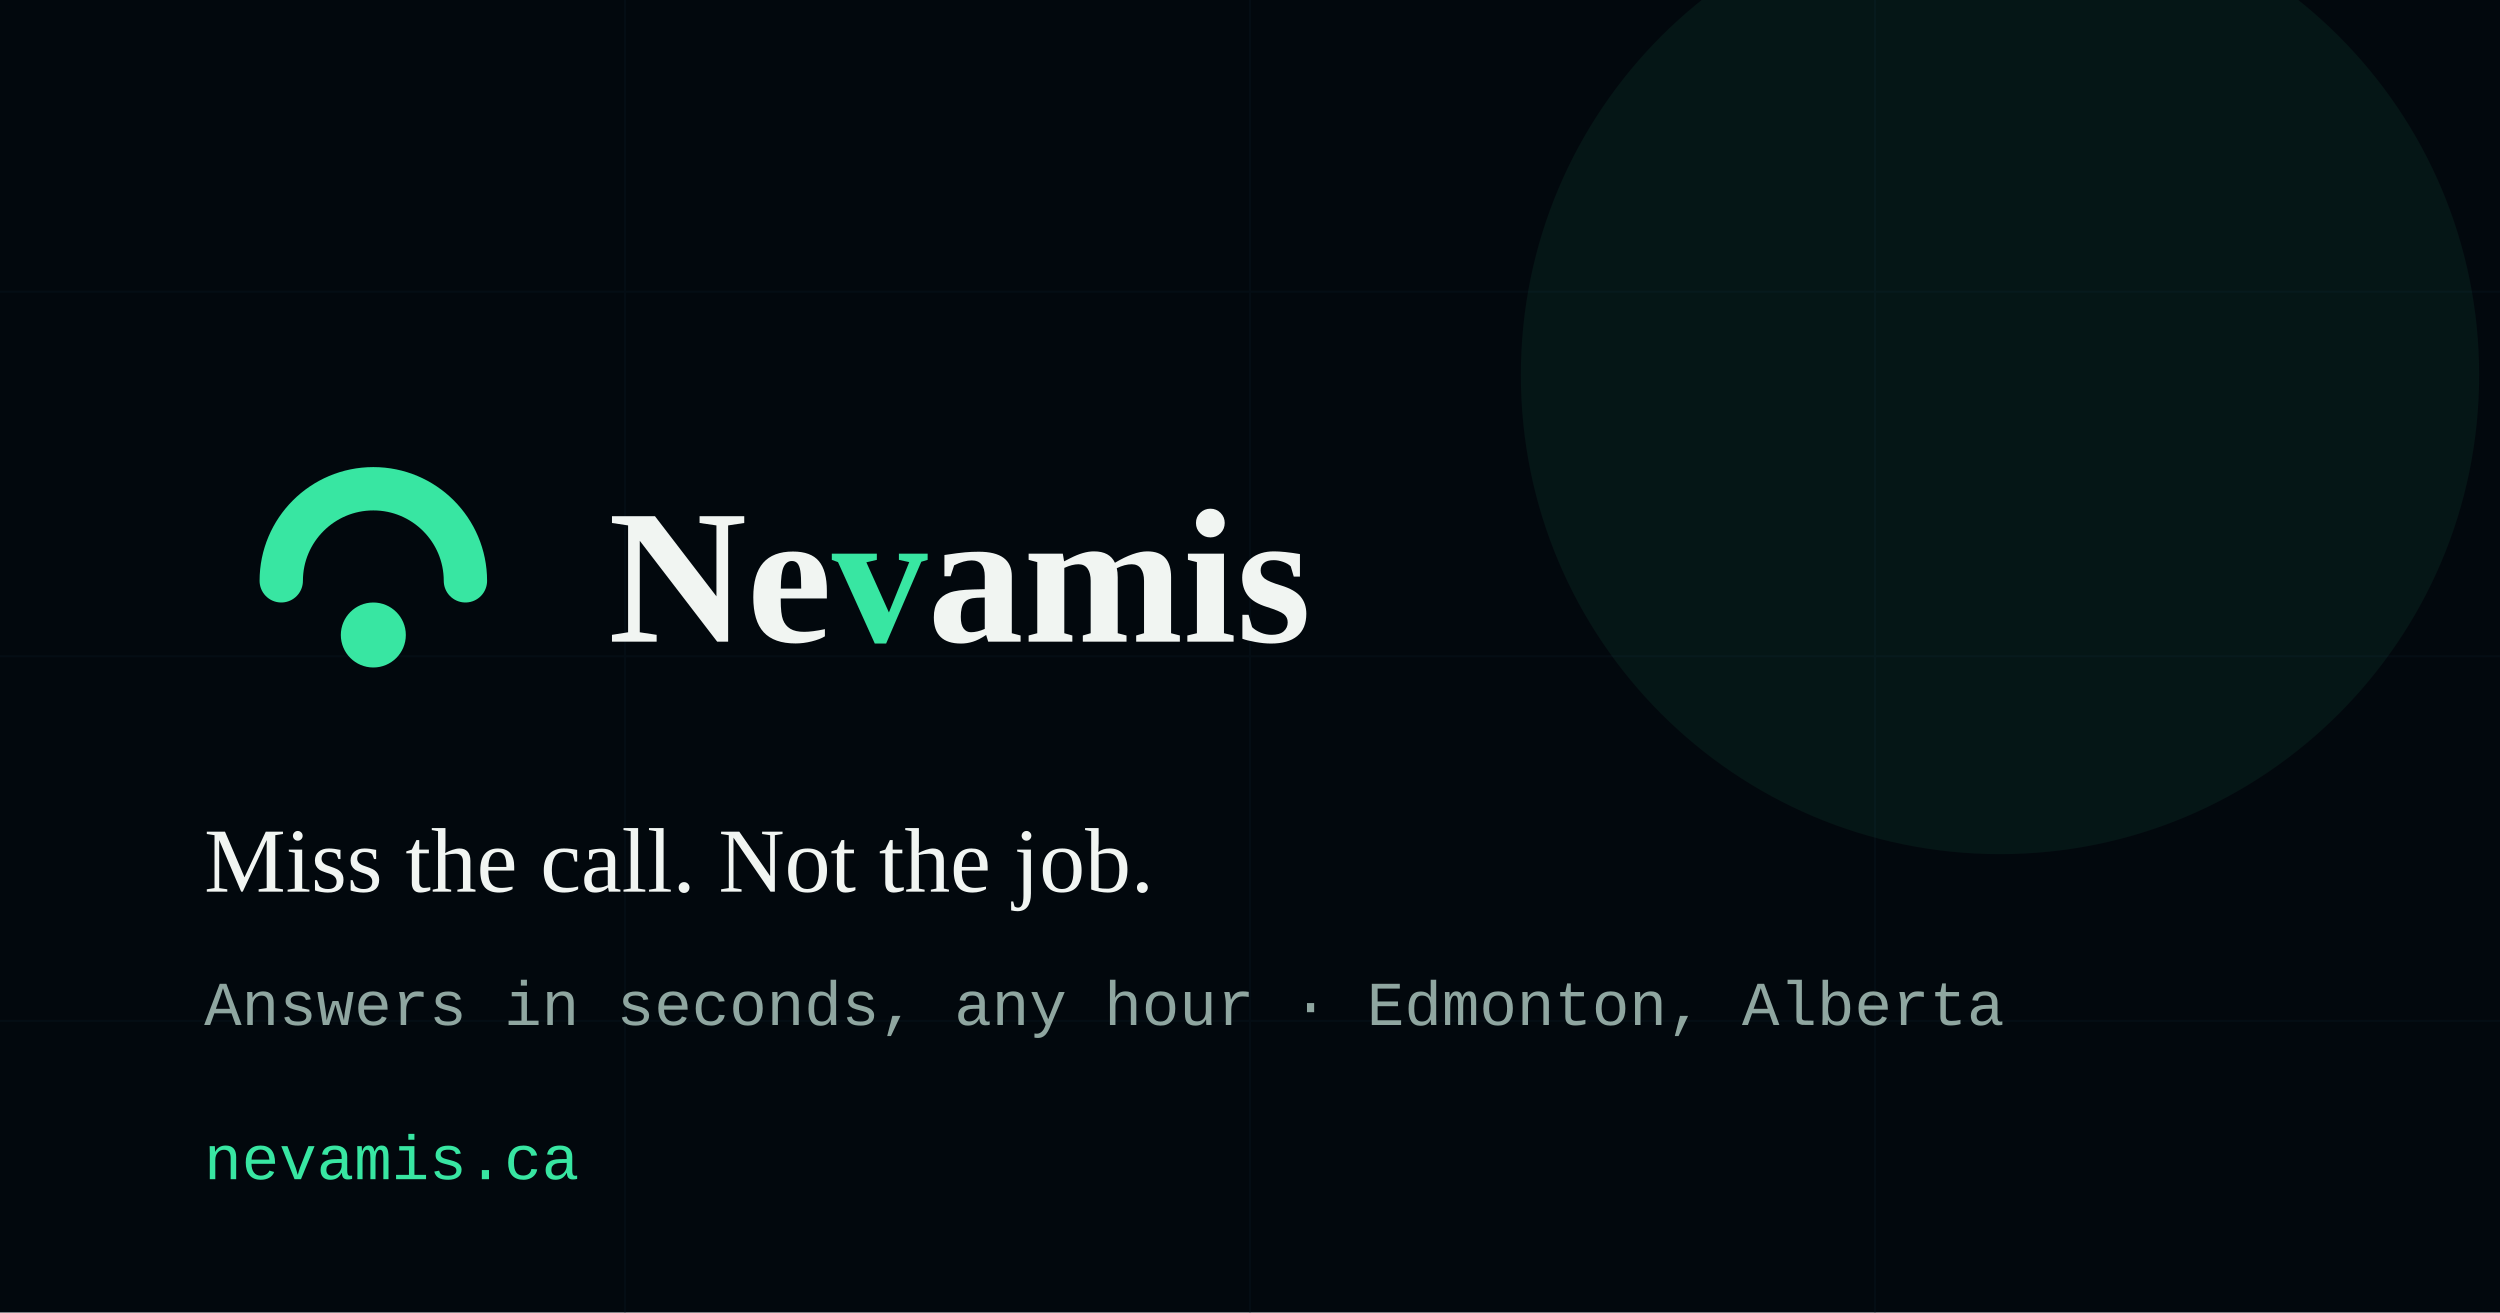
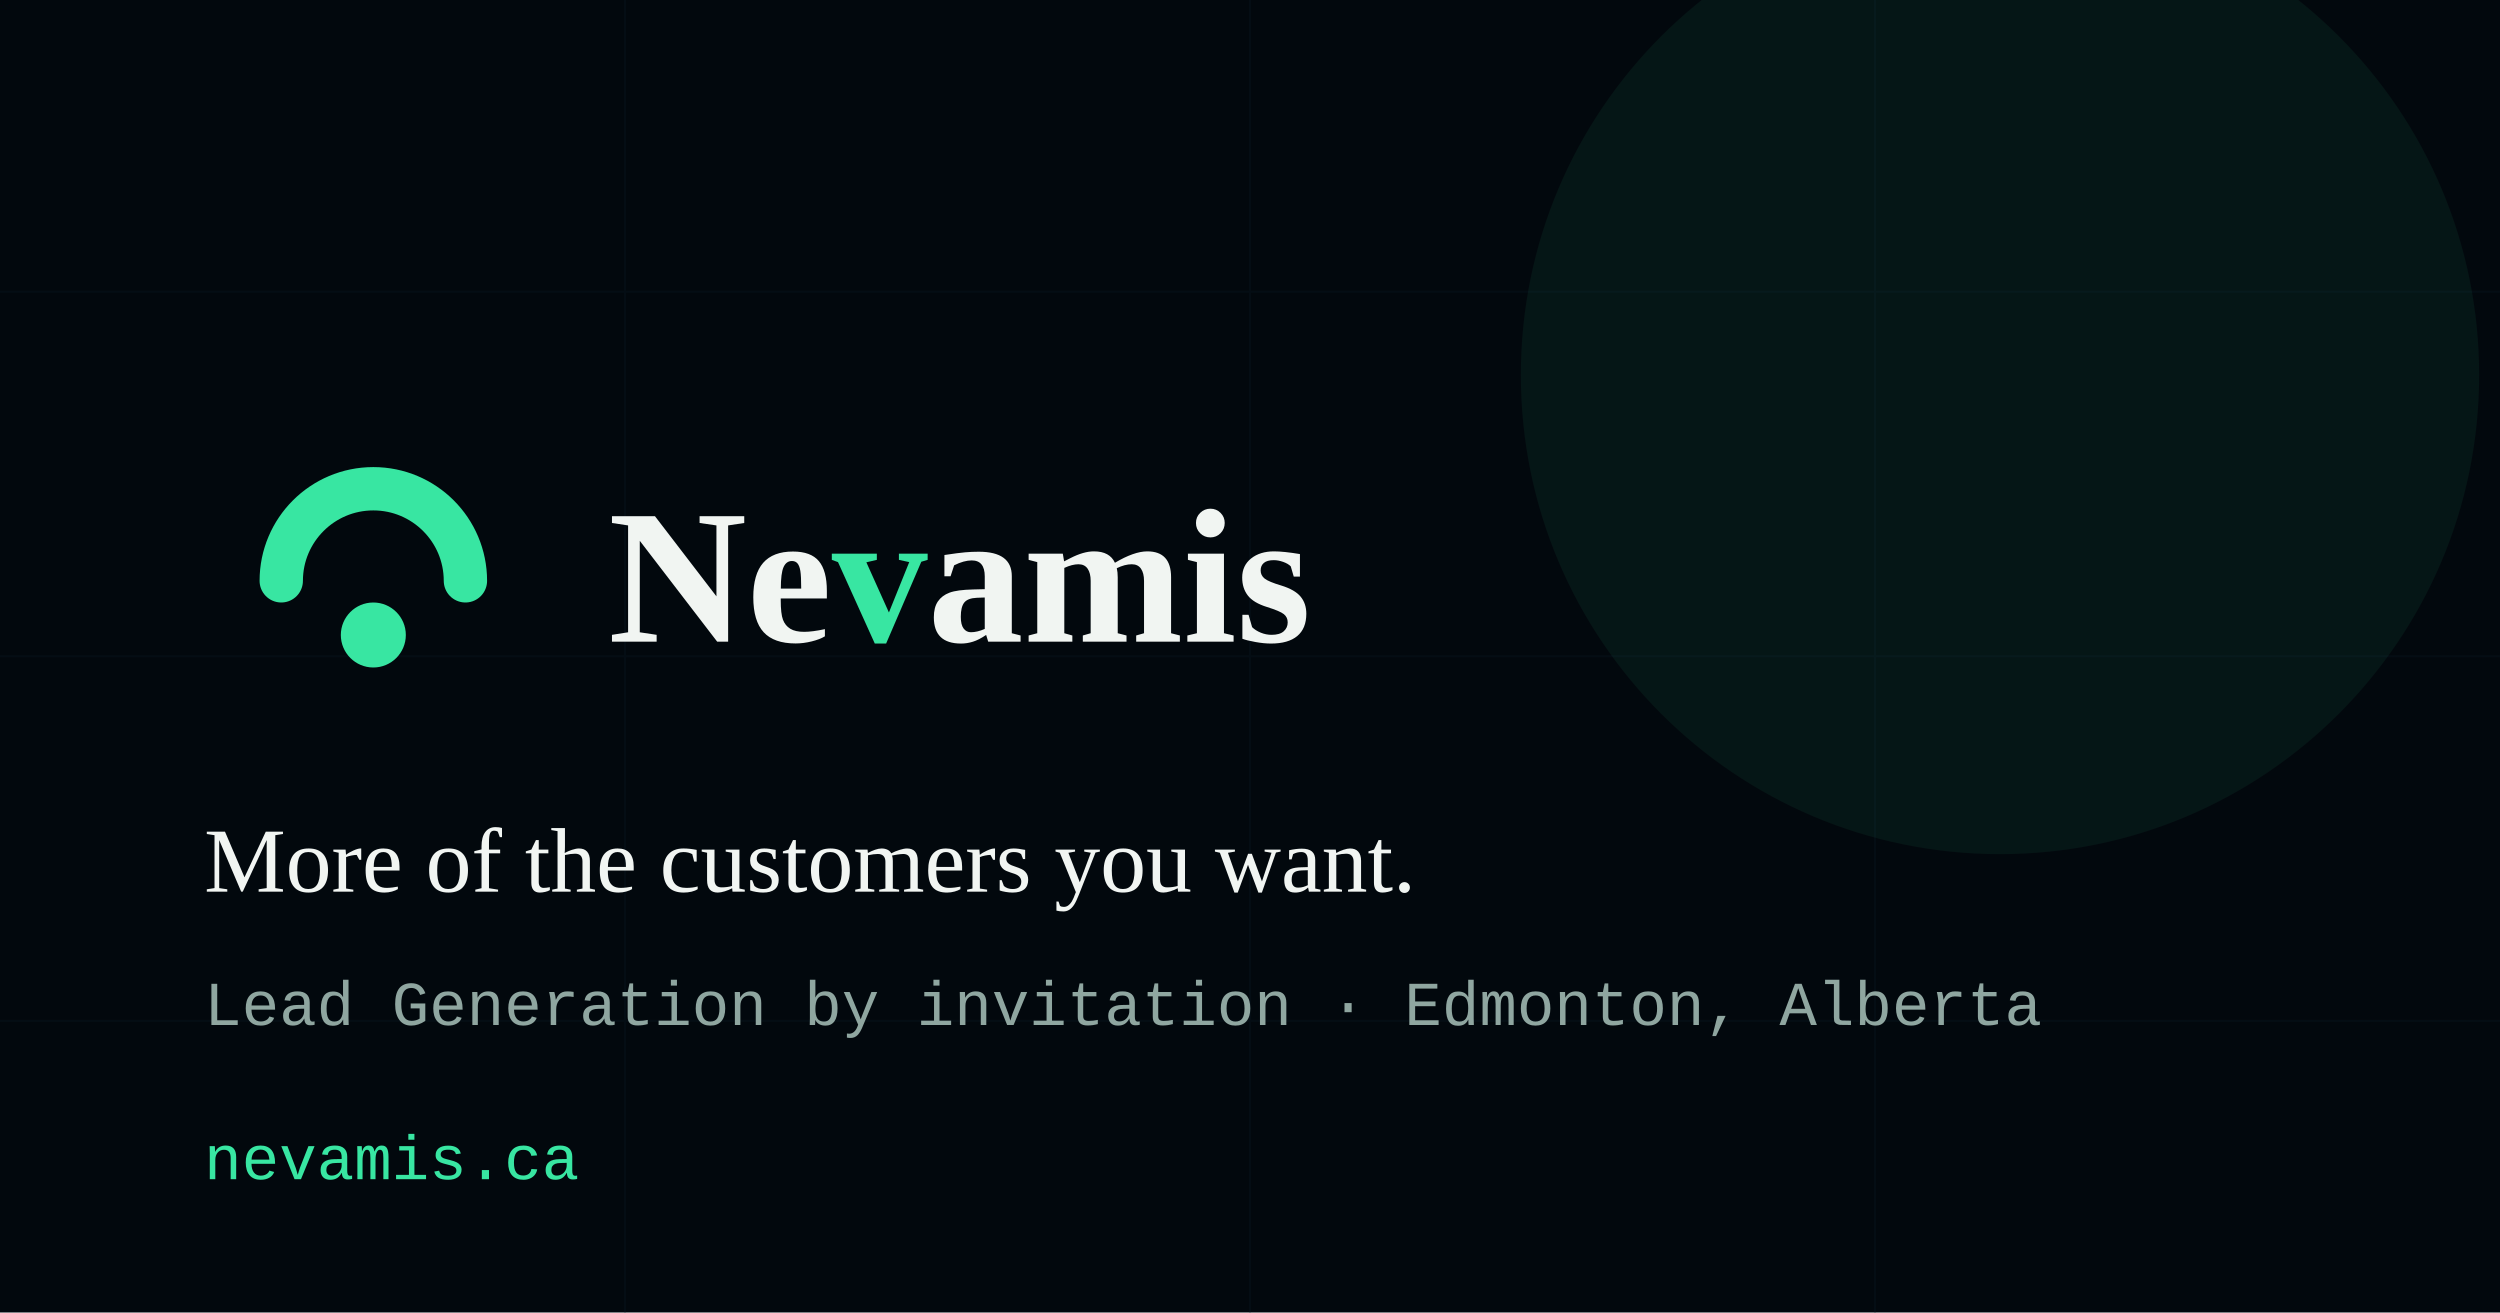
<svg xmlns="http://www.w3.org/2000/svg" width="1200" height="630" viewBox="0 0 1200 630">
  <rect width="1200" height="630" fill="#02080D" />
  <g opacity="0.35">
    <line x1="0" y1="140" x2="1200" y2="140" stroke="#0A1621" stroke-width="1" />
    <line x1="0" y1="315" x2="1200" y2="315" stroke="#0A1621" stroke-width="1" />
    <line x1="0" y1="490" x2="1200" y2="490" stroke="#0A1621" stroke-width="1" />
    <line x1="300" y1="0" x2="300" y2="630" stroke="#0A1621" stroke-width="1" />
    <line x1="600" y1="0" x2="600" y2="630" stroke="#0A1621" stroke-width="1" />
    <line x1="900" y1="0" x2="900" y2="630" stroke="#0A1621" stroke-width="1" />
  </g>
  <circle cx="960" cy="180" r="230" fill="#38E6A2" opacity="0.06" />
  <g transform="translate(96, 180) scale(2.6)">
    <path d="M 15 38 A 17 17 0 0 1 49 38" stroke="#38E6A2" stroke-width="8" stroke-linecap="round" fill="none" />
    <circle cx="32" cy="48" r="6" fill="#38E6A2" />
  </g>
  <text x="292" y="308" font-family="Georgia, 'Times New Roman', serif" font-weight="bold" font-size="92" fill="#F1F5F2">Ne<tspan fill="#38E6A2">v</tspan>amis</text>
-   <text x="98" y="428" font-family="Georgia, 'Times New Roman', serif" font-size="44" fill="#F1F5F2">Miss the call. Not the job.</text>
-   <text x="98" y="492" font-family="'Courier New', monospace" font-size="30" fill="#8FA6A0">Answers in seconds, any hour · Edmonton, Alberta</text>
+   <text x="98" y="428" font-family="Georgia, 'Times New Roman', serif" font-size="44" fill="#F1F5F2">More of the customers you want.</text>
+   <text x="98" y="492" font-family="'Courier New', monospace" font-size="30" fill="#8FA6A0">Lead Generation by invitation · Edmonton, Alberta</text>
  <text x="98" y="566" font-family="'Courier New', monospace" font-size="30" fill="#38E6A2">nevamis.ca</text>
</svg>
